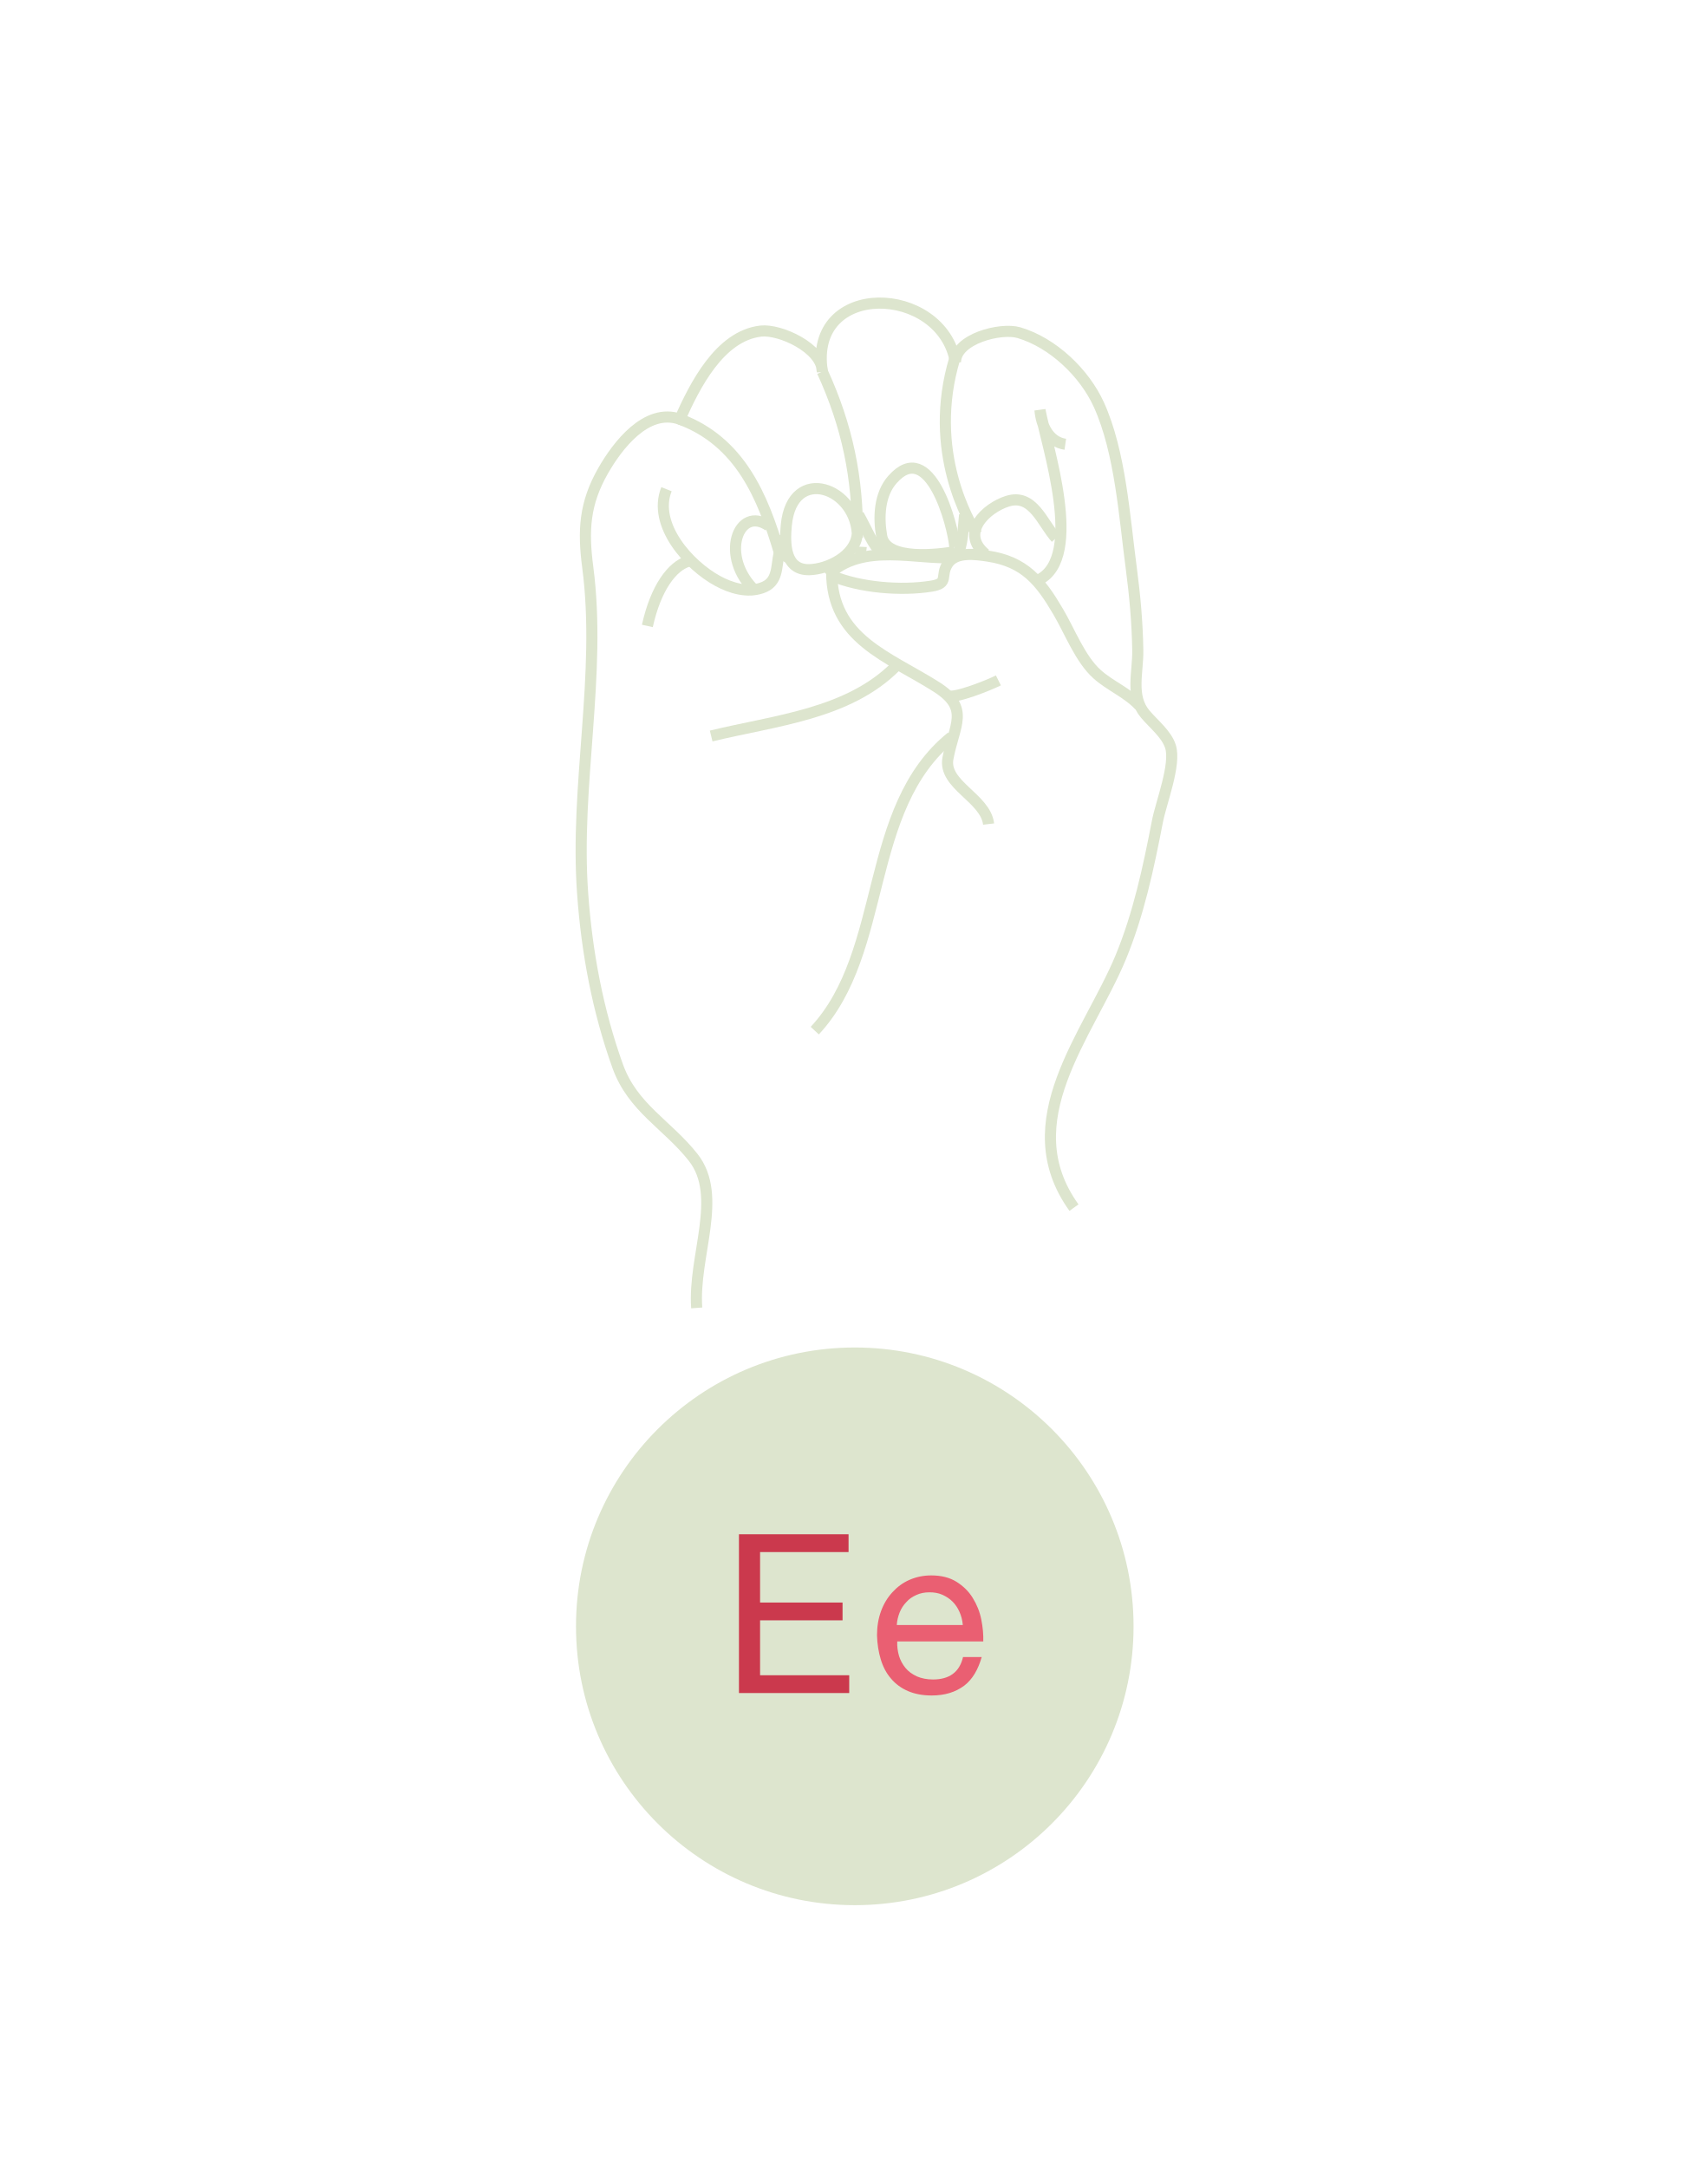
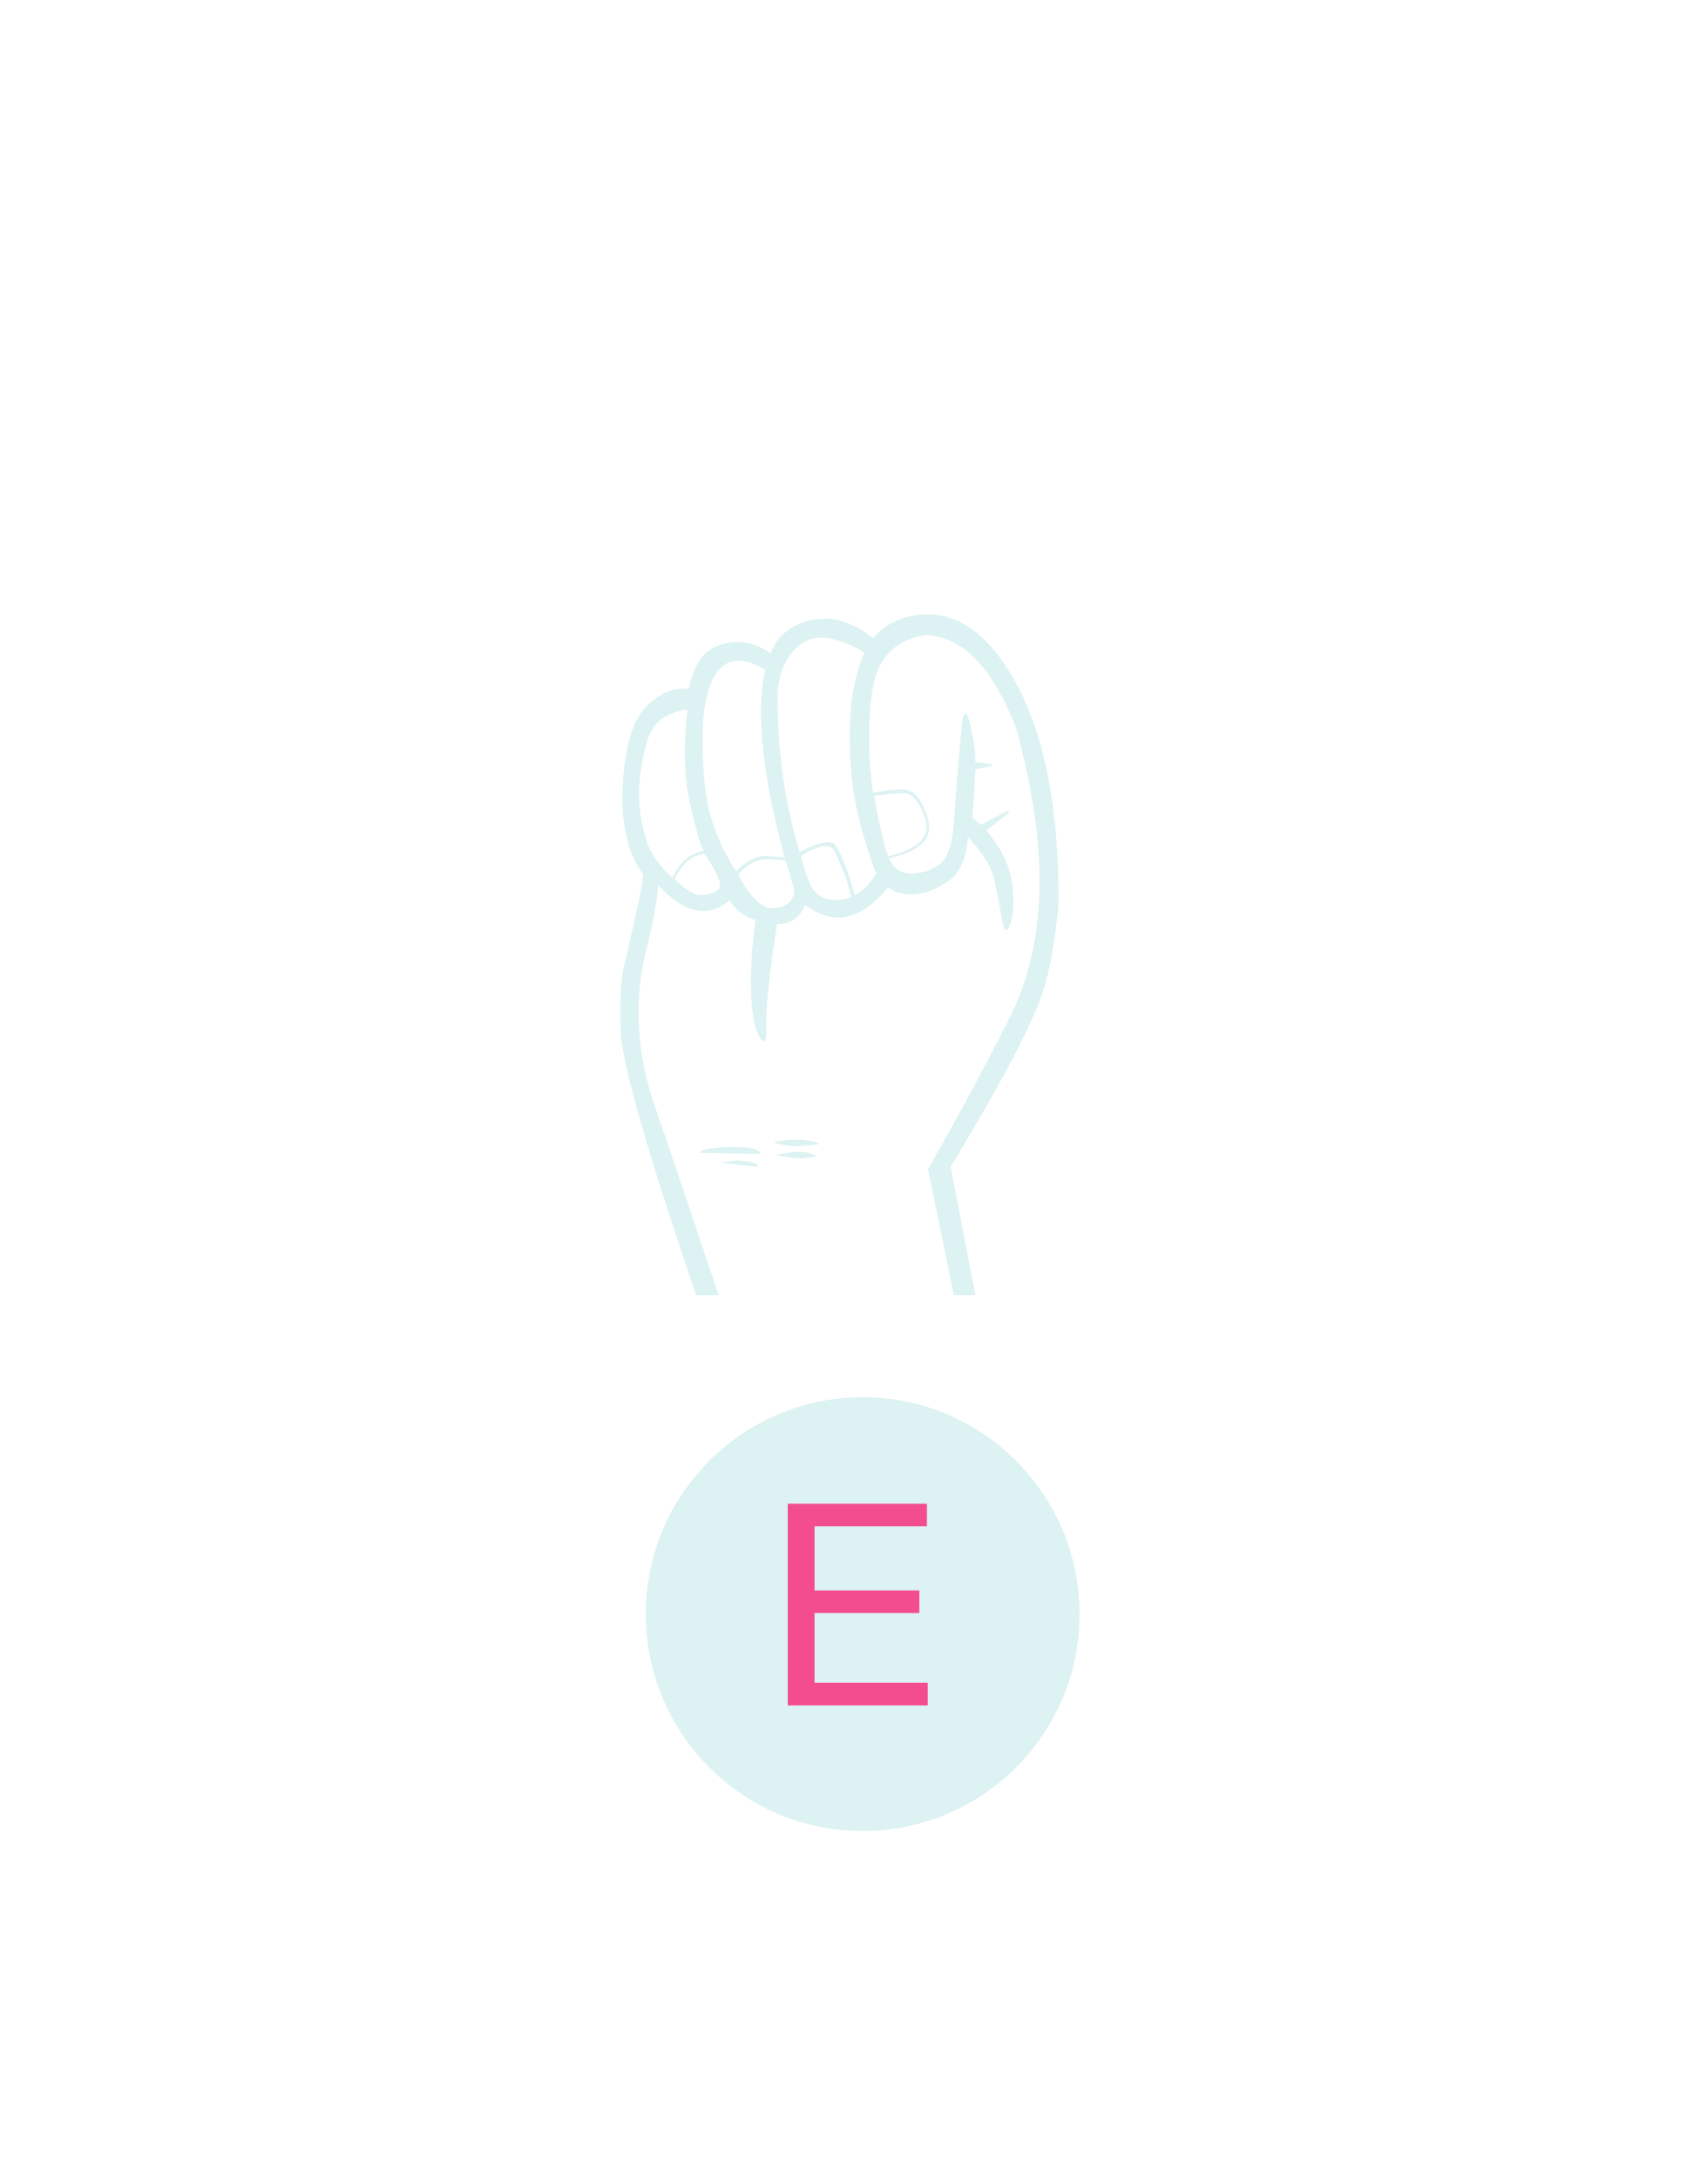
- <svg xmlns="http://www.w3.org/2000/svg" version="1.1" viewBox="0 0 768 975" enable-background="new 0 0 768 975" xml:space="preserve">
-   <circle fill="#DDE5CE" cx="384.5" cy="731.4" r="125.4" />
-   <path fill="#CB394D" d="M381.7 690v8h-39.8v22.7h37.1v8h-37.1v24.7h40.1v8h-49.6v-71.4H381.7z" />
-   <path fill="#EA5F72" d="M433.7 758.1c-3.9 2.9-8.7 4.4-14.6 4.4 -4.1 0-7.7-0.7-10.7-2 -3-1.3-5.6-3.2-7.6-5.6 -2.1-2.4-3.6-5.3-4.6-8.6 -1-3.3-1.6-7-1.7-10.9 0-3.9 0.6-7.5 1.8-10.8 1.2-3.3 2.9-6.1 5.1-8.5 2.2-2.4 4.7-4.3 7.7-5.6 3-1.3 6.2-2 9.8-2 4.6 0 8.4 1 11.4 2.9 3 1.9 5.5 4.3 7.3 7.3 1.8 2.9 3.1 6.1 3.8 9.6 0.7 3.5 1 6.8 0.9 9.9h-38.7c-0.1 2.3 0.2 4.4 0.8 6.5 0.6 2 1.6 3.8 2.9 5.4 1.3 1.6 3 2.8 5.1 3.8 2.1 0.9 4.5 1.4 7.3 1.4 3.6 0 6.6-0.8 8.9-2.5 2.3-1.7 3.8-4.2 4.6-7.6h8.4C440 750.8 437.5 755.2 433.7 758.1zM431.6 724.9c-0.8-1.8-1.8-3.3-3.1-4.6 -1.3-1.3-2.8-2.3-4.6-3.1 -1.8-0.8-3.7-1.1-5.8-1.1 -2.2 0-4.2 0.4-5.9 1.2 -1.8 0.8-3.3 1.8-4.5 3.2 -1.3 1.3-2.3 2.9-3 4.6 -0.7 1.8-1.2 3.7-1.3 5.7h29.7C432.9 728.6 432.4 726.7 431.6 724.9z" />
-   <path fill="none" stroke="#DDE5CE" stroke-width="5" stroke-miterlimit="10" d="M313.4 588.2c-1.7-23.3 12.1-50.3-1.6-67.7 -11.7-14.8-27.1-22.2-33.9-40.9 -9-25-13.9-51.2-15.8-77.6 -3.6-48.8 8.6-98.6 2.3-146.8 -2.2-16.6-1.5-28.8 6.9-43.5 6.4-11.2 19.4-28.4 34.5-23.2 6.7-14.9 17.8-37.4 36.4-39.6 8.7-1 27.6 7.7 27.7 18.2 -6.5-41.3 53.8-39.4 59.9-4.2 0-10.5 20.3-15.7 28.5-13.3 15.3 4.5 29.5 18.1 36 32.4 9.7 21.4 11.5 50.6 14.6 73.7 1.6 12.1 2.7 24.3 2.9 36.6 0.2 10-3.5 20.8 3.4 28.9 3.7 4.4 9.5 8.9 11.3 14.5 2.6 8.1-4.3 25.4-5.9 33.9 -4 20.7-8.4 41.4-16.5 61 -14.5 34.9-48.9 73.7-21 112.5" />
-   <path fill="none" stroke="#DDE5CE" stroke-width="5" stroke-miterlimit="10" d="M374.1 257.1c-0.1 30.3 25.5 38.1 47.1 51.8 15.3 9.7 8 17.1 5.2 32.2 -2.2 11.9 16.9 17.7 18.3 29.5" />
-   <path fill="none" stroke="#DDE5CE" stroke-width="5" stroke-miterlimit="10" d="M512.5 317.3c-5.5-5.9-13.1-8.8-19-14.1 -7.6-6.8-12.3-19.3-17.5-28.1 -8.1-13.8-15.1-22.5-31.6-25 -5.4-0.8-14.5-2.2-18.1 3.4 -3.6 5.6 0.8 8.8-7.3 10.1 -13.7 2.2-32.1 0.7-44.9-4.7" />
-   <path fill="none" stroke="#DDE5CE" stroke-width="5" stroke-miterlimit="10" d="M426.6 312.9c3.1 1.3 18.3-4.8 22.5-6.9" />
-   <path fill="none" stroke="#DDE5CE" stroke-width="5" stroke-miterlimit="10" d="M428 331.4c-39.9 32.1-28.3 96.5-61.5 132.1" />
-   <path fill="none" stroke="#DDE5CE" stroke-width="5" stroke-miterlimit="10" d="M403 299.6c-21.4 21.6-54.4 24.4-83.1 31.4" />
-   <path fill="none" stroke="#DDE5CE" stroke-width="5" stroke-miterlimit="10" d="M429.5 250.7c-16.8 1.3-41.6-7.2-57.2 8.1" />
-   <path fill="none" stroke="#DDE5CE" stroke-width="5" stroke-miterlimit="10" d="M479.2 199.8c-7.6-1.1-10.8-8.6-11.4-15.4 3 16 19.9 66-0.4 76.3" />
-   <path fill="none" stroke="#DDE5CE" stroke-width="5" stroke-miterlimit="10" d="M475 242c-6.1-6.7-10.3-20.2-21.8-16.6 -9.6 3-21.6 14.3-9.9 23.8" />
-   <path fill="none" stroke="#DDE5CE" stroke-width="5" stroke-miterlimit="10" d="M429.5 161.1c-12.7 41.9 6.7 74.1 9.9 79.2" />
-   <path fill="none" stroke="#DDE5CE" stroke-width="5" stroke-miterlimit="10" d="M429.5 246c-0.8-9.9-11.3-49.3-28-30.4 -6 6.7-6.4 17.1-4.9 25.5 2 11.4 26.2 8.2 33 7" />
-   <path fill="none" stroke="#DDE5CE" stroke-width="5" stroke-miterlimit="10" d="M369.9 167.1c11.2 24.4 16.1 47.9 15.8 74.7 0.3-22.5-29.4-33.2-32-5.6 -0.8 8.3-0.7 20.2 10.3 20 8.6-0.2 20.7-6.3 21.6-15.9" />
-   <path fill="none" stroke="#DDE5CE" stroke-width="5" stroke-miterlimit="10" d="M305.8 188.5c27.1 10.1 37.3 34.7 44.8 60.1" />
-   <path fill="none" stroke="#DDE5CE" stroke-width="5" stroke-miterlimit="10" d="M299.8 220c-6.4 16 10.1 34.3 23.1 41.3 5.9 3.2 13.2 5.4 19.8 3.1 7.4-2.5 6.4-9.3 7.8-15.8" />
-   <path fill="none" stroke="#DDE5CE" stroke-width="5" stroke-miterlimit="10" d="M339.9 265.9c-16.6-15.5-7.8-39 5.9-29.4" />
-   <path fill="none" stroke="#DDE5CE" stroke-width="5" stroke-miterlimit="10" d="M309.7 252.4c-7.3 2.1-14.7 11.9-18.5 29.1" />
-   <path fill="none" stroke="#DDE5CE" stroke-width="5" stroke-miterlimit="10" d="M386.2 231.5c3.6 6.2 6.6 14.5 10.4 16.8" />
-   <path fill="none" stroke="#DDE5CE" stroke-width="5" stroke-miterlimit="10" d="M433.9 231.5c-0.6 6.5-1.1 14.4-3.1 17.7" />
-   <path fill="none" stroke="#DDE5CE" stroke-width="5" stroke-miterlimit="10" d="M354.8 251c-4.3-2.4-6.1-9.9-6.1-9.9" />
-   <path fill="none" stroke="#DDE5CE" stroke-width="5" stroke-miterlimit="10" d="M387.4 245.9c-0.2 4-2.5 4.4-2.5 4.4" />
+ <svg xmlns="http://www.w3.org/2000/svg" version="1.1" id="Layer_1" viewBox="0 -275 768 980" enable-background="new 0 -275 768 980" xml:space="preserve">
+   <circle fill="#DDF2F2" cx="388.052" cy="450.946" r="97.563" />
+   <polyline fill="none" points="256.868,314.855 256.868,-124.996 683.781,-124.996 683.781,314.855 " />
+   <g enable-background="new    ">
+     <path fill="#DDF2F2" d="M476.147,132.418c-1.939,19.404-4.852,33.882-8.731,43.418c-3.88,9.544-9.143,20.376-15.767,32.504   c-6.632,12.128-14.638,25.957-24.014,41.478l11.158,57.729h-9.702l-11.644-56.758c12.613-21.992,24.575-44.146,35.899-66.462   c10.672-20.376,15.358-44.146,14.07-71.314c-0.652-17.462-4.048-37.514-10.188-60.153c-10.672-27.812-24.424-41.88-41.235-42.208   c-9.702,1.624-16.494,6.306-20.376,14.067c-3.882,7.763-5.336,22.643-4.366,44.632l1.456,12.127   c5.17-0.969,9.702-1.456,13.584-1.456c3.88,0,7.109,2.993,9.702,8.974c2.584,5.988,2.584,10.674,0,14.07   c-2.592,3.394-7.929,6.062-16.008,8.004c1.939,4.534,5.168,6.792,9.701,6.792c4.526,0,8.732-1.288,12.614-3.88   c3.88-2.584,6.14-9.051,6.792-19.404c1.614-22.316,2.828-36.872,3.638-43.662c0.803-6.792,2.017-6.868,3.639-0.242   c1.616,6.632,2.426,12.372,2.426,17.223c10.022,0.649,10.022,1.622,0,2.91c-0.326,7.443-0.81,14.72-1.456,21.829l3.88,3.396   c16.168-9.05,16.98-8.248,2.426,2.426c3.555,4.208,6.383,8.572,8.49,13.098c2.101,4.534,3.312,9.788,3.638,15.769   c0.318,5.988-0.241,10.756-1.697,14.31c-1.456,3.562-2.752,1.624-3.882-5.819c-1.137-7.438-2.351-13.343-3.639-17.708   c-1.296-4.366-5.018-9.944-11.158-16.736c-0.651,9.384-3.396,15.85-8.247,19.406c-4.853,3.562-9.704,5.662-14.555,6.306   c-4.852,0.65-9.218-0.318-13.098-2.912c-12.294,14.88-24.742,17.464-37.356,7.762c-2.266,5.822-6.472,8.732-12.614,8.732   c-3.562,23.288-5.176,38.492-4.85,45.604c0.318,7.118-0.652,8.898-2.912,5.337c-2.266-3.555-3.562-10.265-3.88-20.133   c-0.326-9.861,0.318-20.777,1.94-32.745c-4.853-1.29-8.732-4.2-11.645-8.732c-9.702,8.088-20.376,5.822-32.018-6.792   c-0.97,9.056-2.91,19.244-5.822,30.562c-2.592,10.673-3.562,21.83-2.91,33.473c0.645,11.644,2.986,23.288,7.034,34.929   c4.04,11.643,13.66,40.1,28.866,85.383h-10.188c-21.998-64.691-33.313-104.218-33.958-118.614   c-0.651-14.387,0.16-25.469,2.427-33.232c4.852-20.694,7.436-33.146,7.762-37.354c-7.118-9.703-10.188-23.203-9.218-40.51   c0.97-17.296,4.525-29.023,10.672-35.17c6.14-6.14,12.445-8.731,18.92-7.764c1.939-8.406,4.852-14.068,8.731-16.979   c3.881-2.91,8.49-4.283,13.826-4.124c5.336,0.166,10.104,1.864,14.312,5.095c2.584-6.792,7.352-11.4,14.31-13.828   c6.952-2.426,13.342-2.5,19.164-0.242c5.822,2.266,10.021,4.692,12.614,7.276c5.496-6.467,12.771-10.021,21.832-10.673   c17.138-1.287,31.776,9.87,43.904,33.475C470.567,58.521,476.466,91.025,476.147,132.418z M316.54,107.676   c-1.296-1.939-3.32-8.89-6.064-20.859c-2.75-11.962-3.153-26.198-1.212-42.692c-10.028,1.294-16.176,6.306-18.434,15.04   c-2.267,8.732-3.396,16.334-3.396,22.8c0,6.473,0.97,13.022,2.91,19.646c1.94,6.632,5.98,12.698,12.128,18.193   C305.7,112.695,310.392,108.647,316.54,107.676z M317.025,109.13c-5.504,0.326-10.029,4.048-13.584,11.158   c4.853,4.853,8.809,7.278,11.887,7.278c3.069,0,5.653-0.803,7.762-2.426C325.188,123.527,323.166,118.191,317.025,109.13z    M314.6,243.512c0.97-1.621,5.654-2.508,14.068-2.668c8.406-0.166,12.932,0.887,13.584,3.154L314.6,243.512z M352.926,110.588   c-10.028-37.189-12.94-65.326-8.732-84.414c-9.384-5.494-16.418-5.336-21.104,0.486c-4.692,5.82-7.034,16.092-7.034,30.804   c0,14.721,1.212,26.282,3.638,34.688c2.427,8.414,6.225,16.66,11.4,24.742c4.852-5.17,9.862-7.438,15.04-6.792L352.926,110.588z    M323.815,247.879l7.763-0.971c6.466,0.318,9.536,1.291,9.216,2.91L323.815,247.879z M357.292,125.141l-3.882-13.099   c-6.473-0.97-11.082-0.804-13.826,0.484c-2.752,1.296-5.26,3.235-7.521,5.822c5.822,10.997,11.477,16.008,16.98,15.04   C354.54,132.418,357.292,129.674,357.292,125.141z M348.074,238.66c4.525-0.969,8.808-1.293,12.855-0.969   c4.042,0.318,6.55,0.969,7.521,1.941c-3.88,0.645-7.763,0.887-11.643,0.727C352.926,240.191,350.014,239.629,348.074,238.66z    M349.044,244.482c4.523-0.971,7.92-1.455,10.188-1.455c3.229,0,5.98,0.643,8.248,1.938c-2.912,0.645-5.58,0.973-8.004,0.973   S353.567,245.453,349.044,244.482z M394.16,117.865c-4.208-10.99-7.276-21.42-9.217-31.292c-1.939-9.862-2.834-21.178-2.668-33.958   c0.16-12.772,2.343-24.172,6.551-34.202c-13.267-7.762-23.126-8.732-29.593-2.91c-6.474,5.822-9.626,13.992-9.46,24.498   c0.16,10.514,0.561,18.521,1.212,24.014c0.645,5.505,1.288,10.433,1.94,14.797c0.644,4.367,1.614,9.3,2.91,14.796   c1.29,5.504,2.584,10.354,3.882,14.554c9.376-4.852,14.872-5.656,16.494-2.426c2.91,4.852,5.653,12.126,8.248,21.83   C388.34,125.625,391.567,122.397,394.16,117.865z M383.004,128.537c-1.624-6.792-4.048-13.418-7.278-19.89   c-0.97-2.584-2.994-3.555-6.063-2.91c-3.078,0.649-6.23,2.107-9.46,4.366c1.29,4.533,2.584,8.489,3.88,11.886   c1.29,3.394,3.638,5.744,7.036,7.034C374.512,130.319,378.47,130.159,383.004,128.537z M415.992,92.637   c-2.593-7.437-5.822-11.074-9.702-10.914c-3.882,0.166-8.248,0.567-13.099,1.212c1.94,11.323,4.04,20.376,6.307,27.166   C413.397,106.873,418.901,101.05,415.992,92.637z" />
+   </g>
+   <g enable-background="new    ">
+     <path fill="#F44D8D" d="M416.968,401.303v10.162h-50.552v28.832h47.124v10.162h-47.124v31.371h50.934v10.162h-63v-90.689H416.968z" />
+   </g>
</svg>
